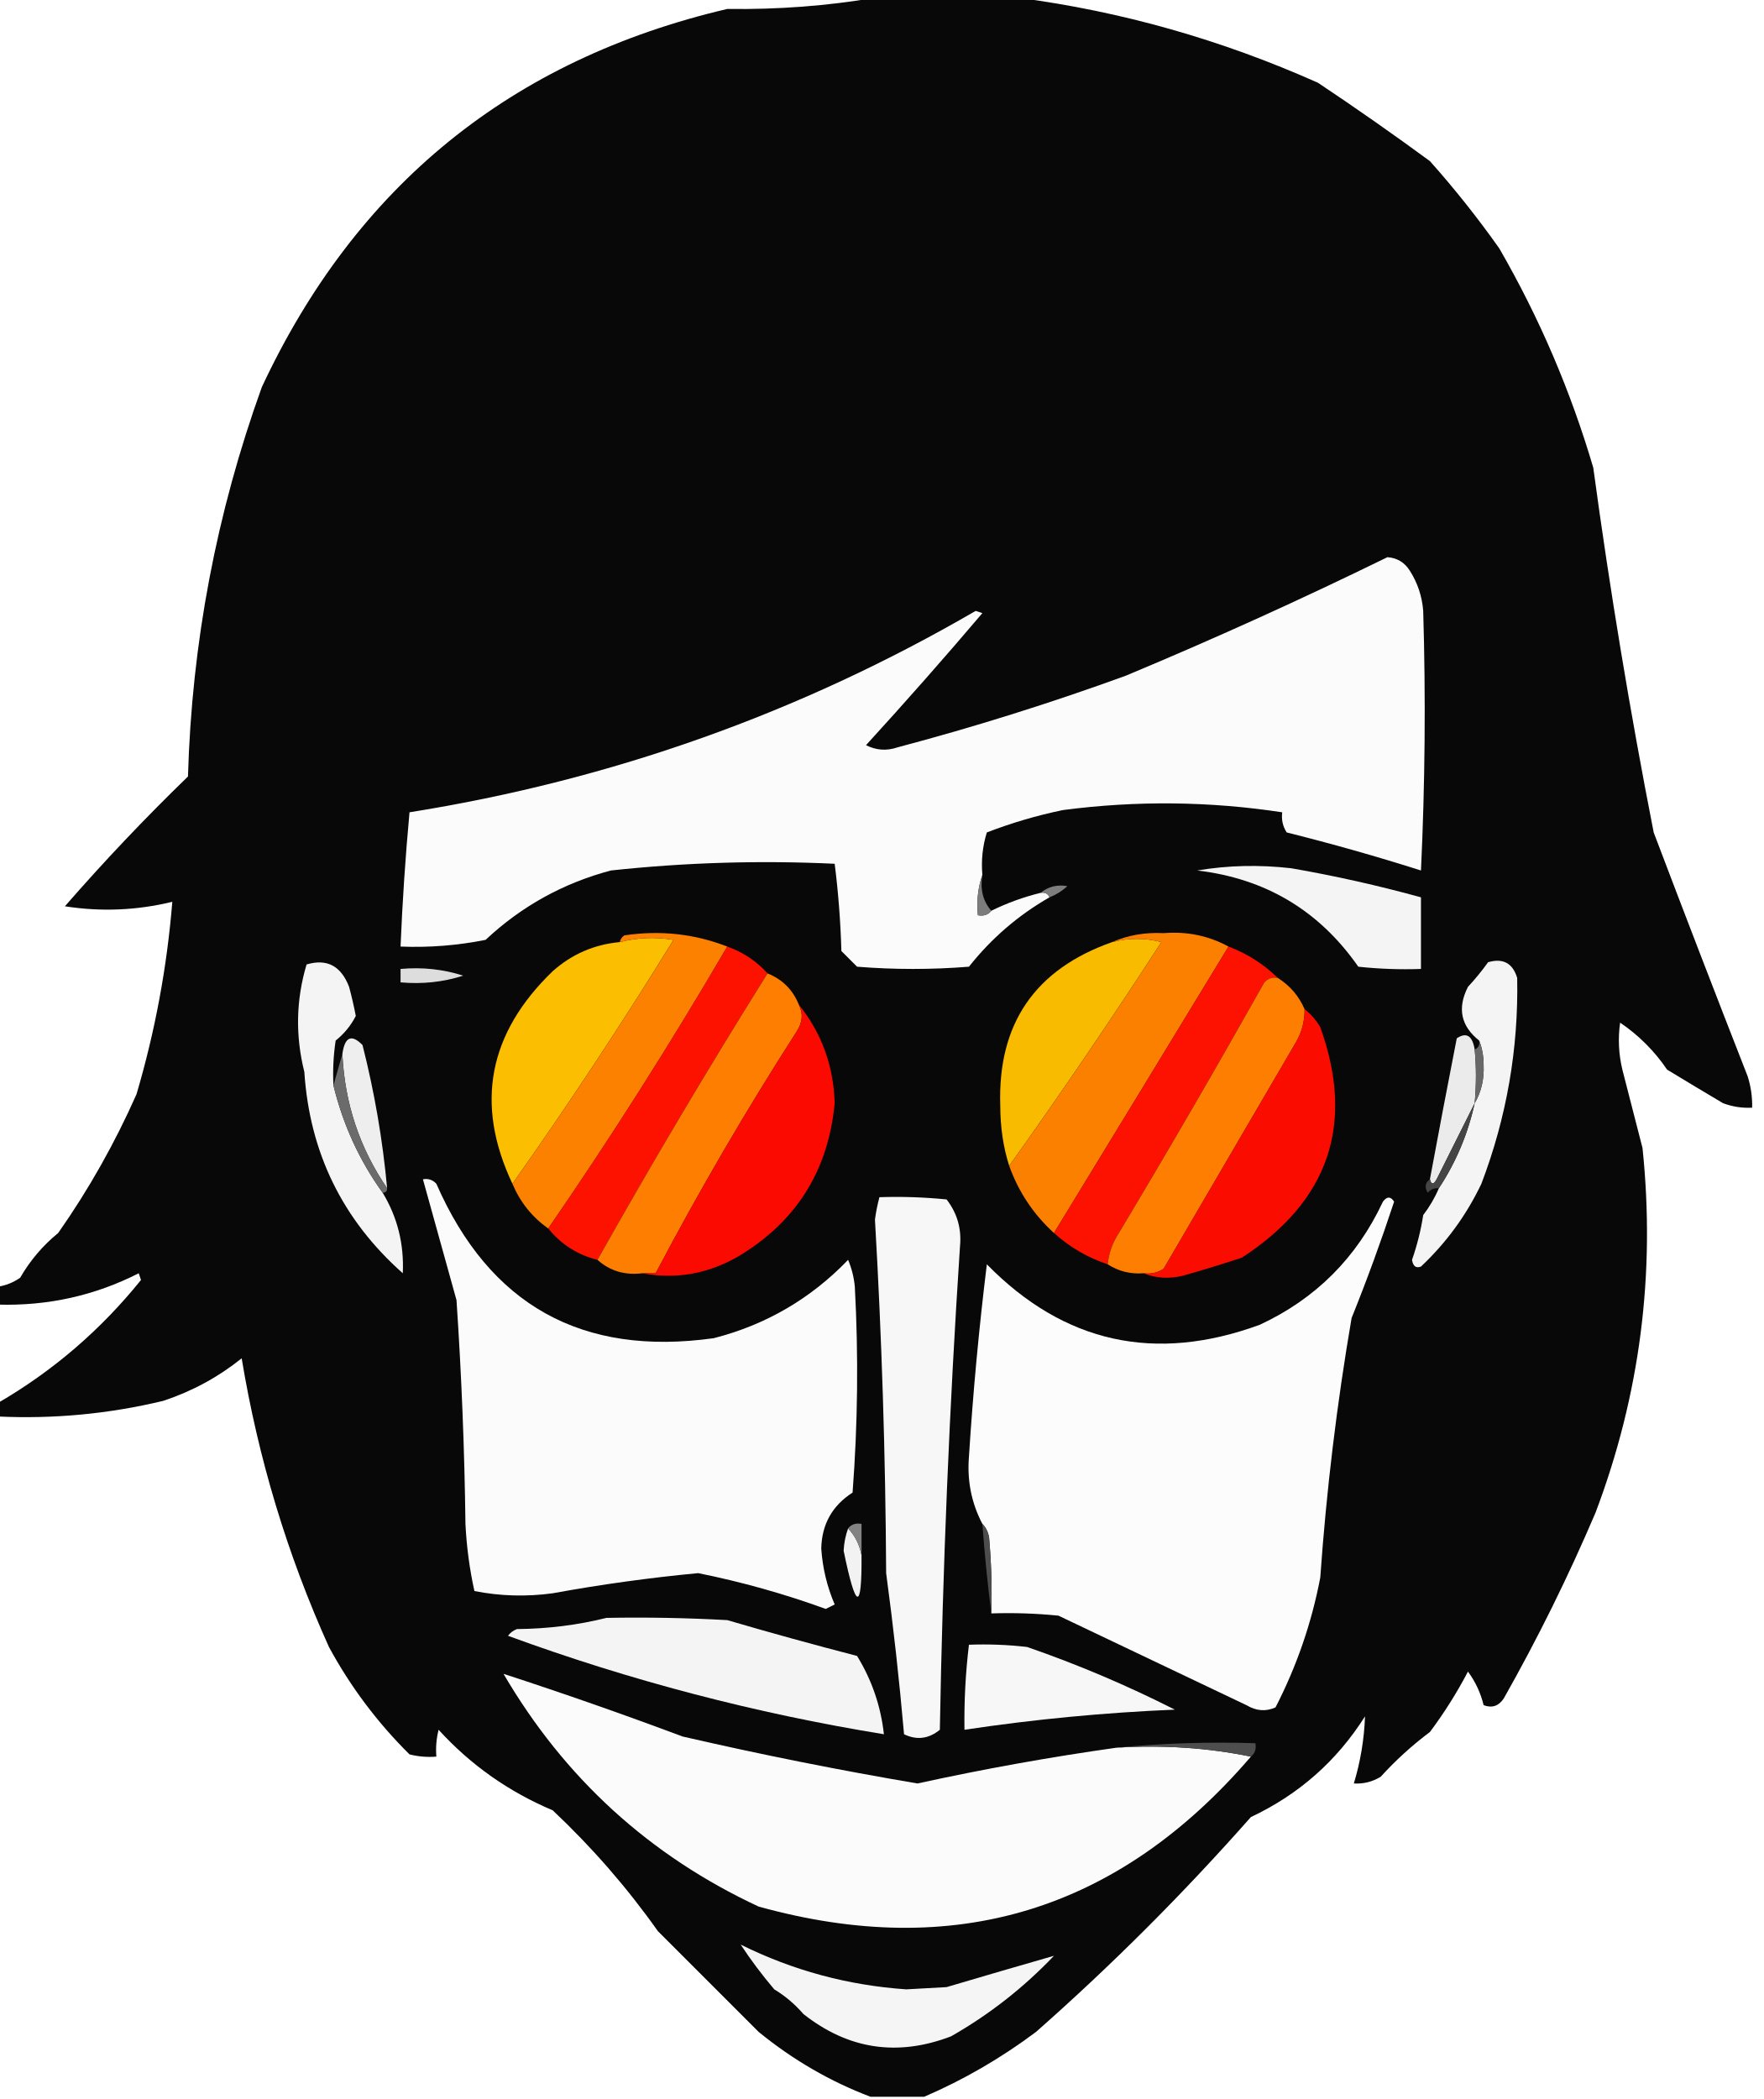
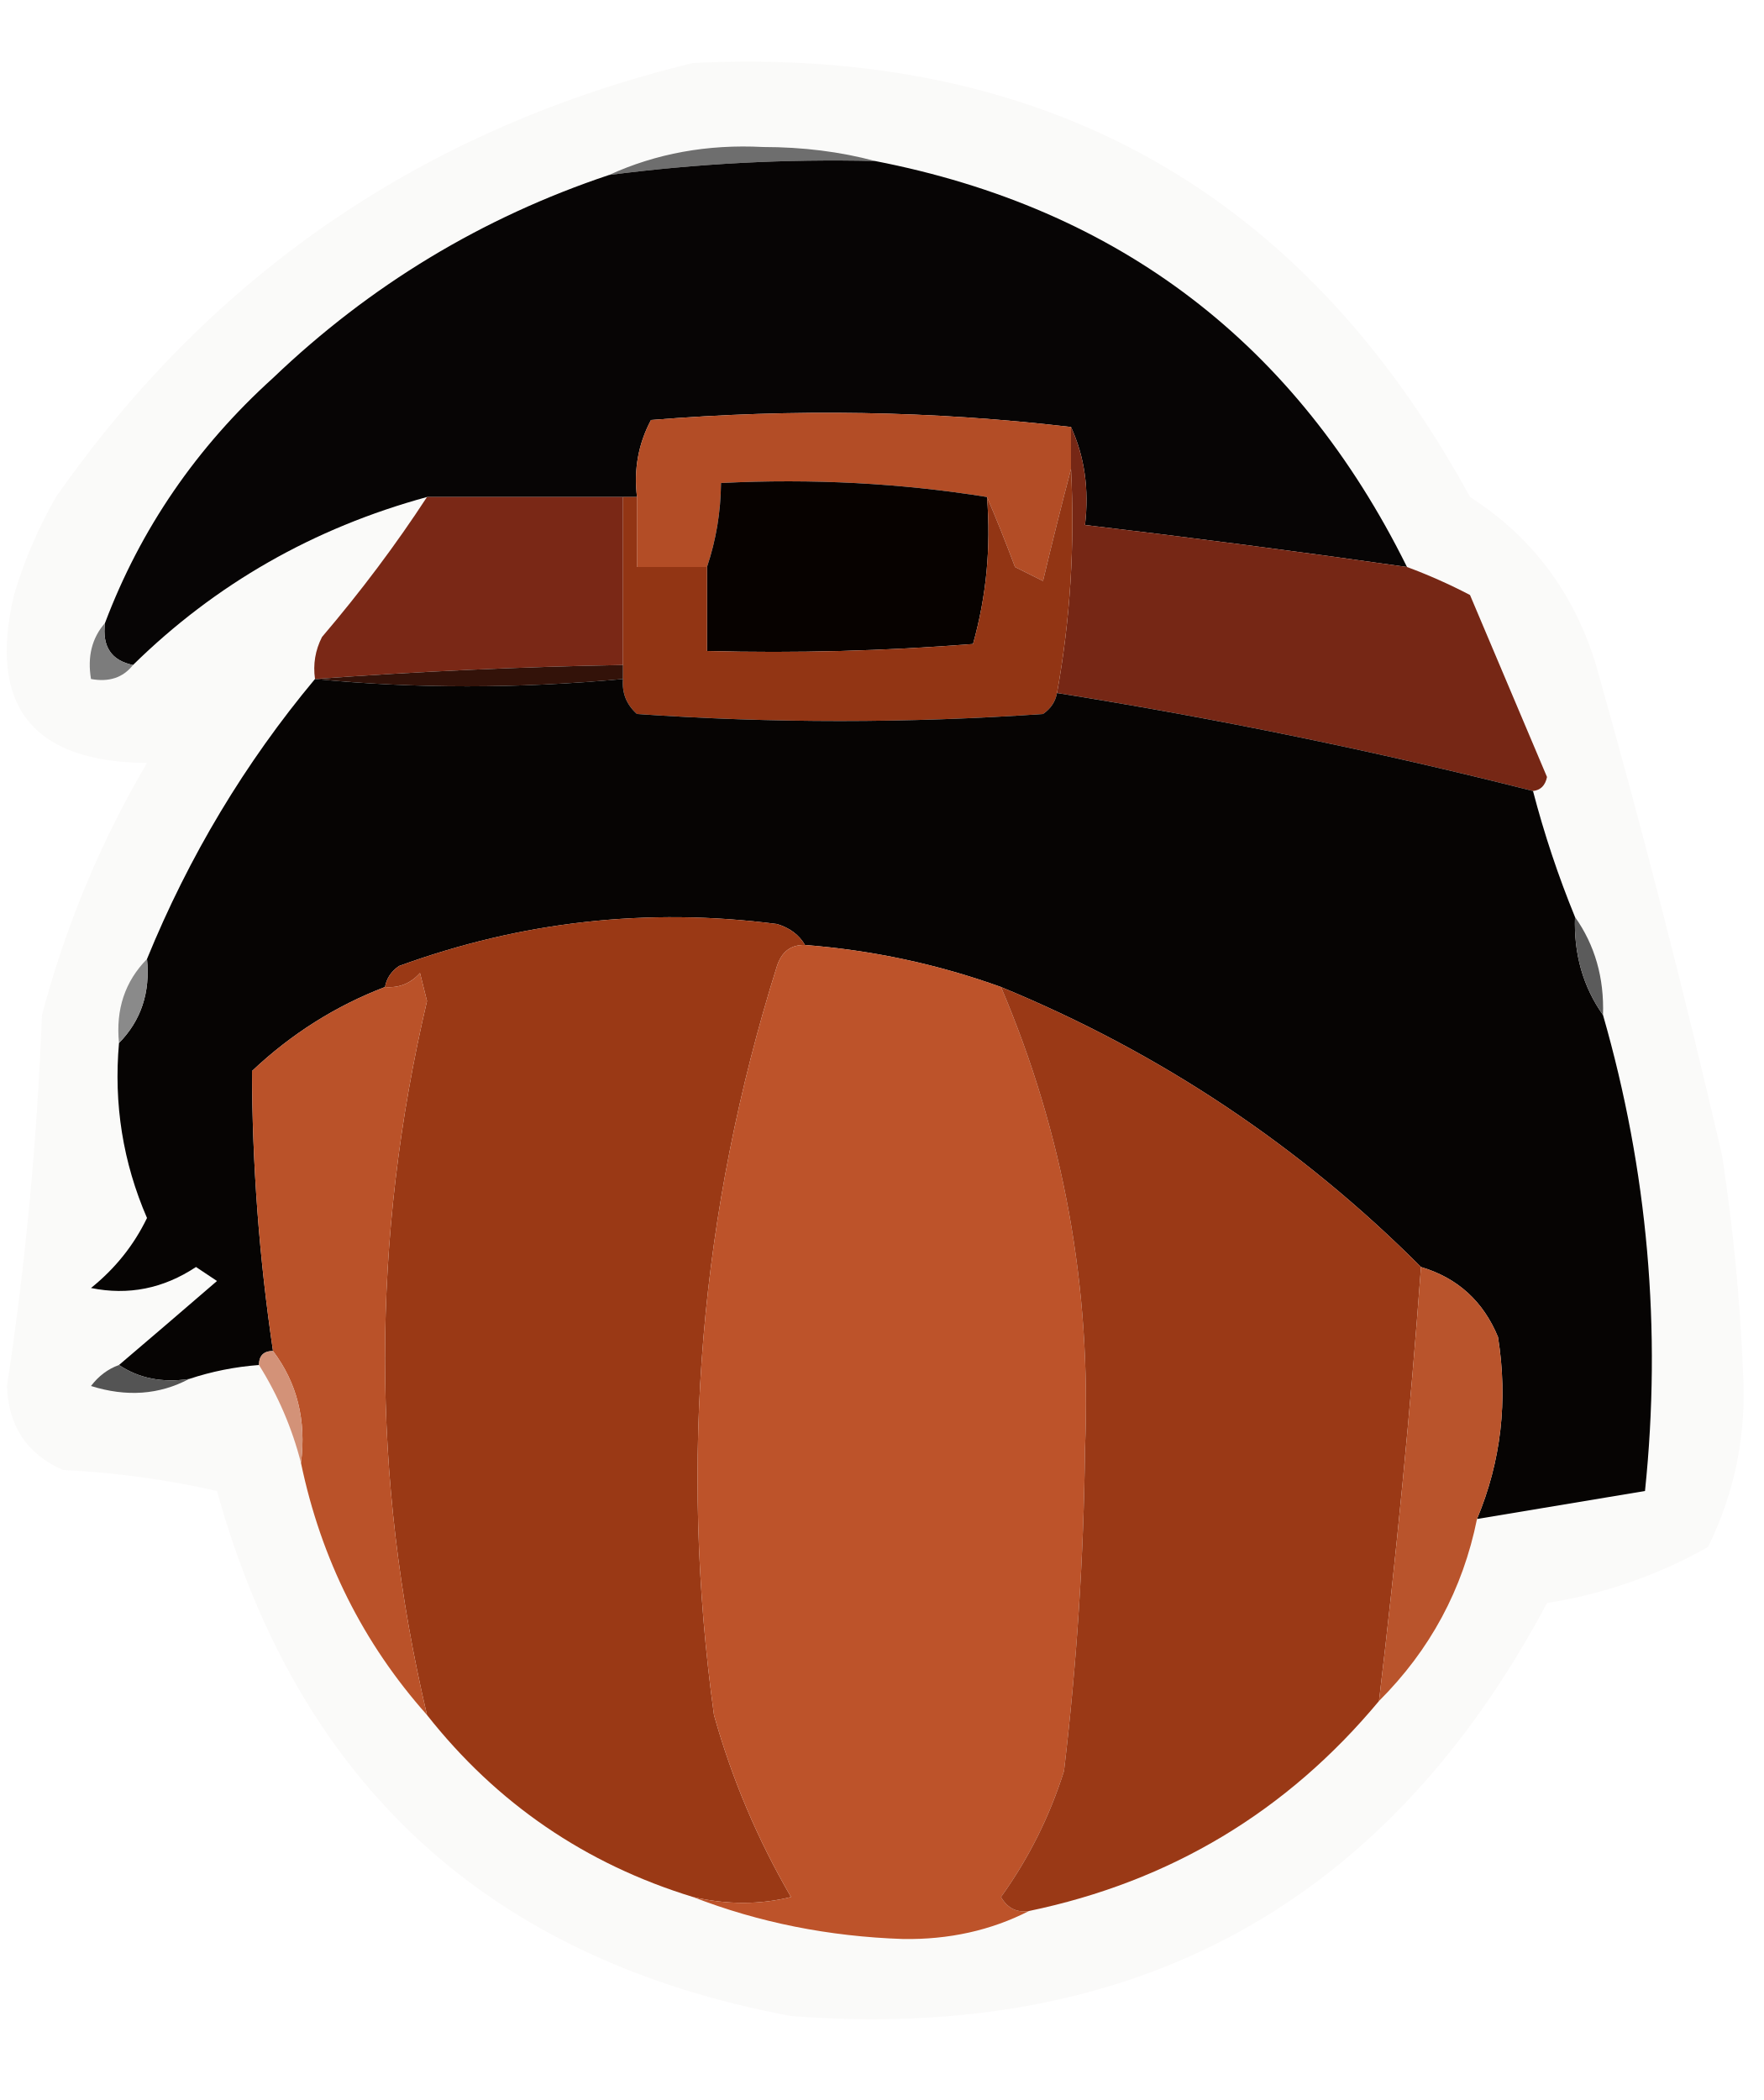
- <svg xmlns="http://www.w3.org/2000/svg" version="1.1" width="394px" height="469px" style="shape-rendering:geometricPrecision; text-rendering:geometricPrecision; image-rendering:optimizeQuality; fill-rule:evenodd; clip-rule:evenodd">
+ <svg xmlns="http://www.w3.org/2000/svg" version="1.1" width="126px" height="150px" style="shape-rendering:geometricPrecision; text-rendering:geometricPrecision; image-rendering:optimizeQuality; fill-rule:evenodd; clip-rule:evenodd">
  <g>
-     <path style="opacity:0.972" fill="#010101" d="M 195.5,-0.5 C 206.167,-0.5 216.833,-0.5 227.5,-0.5C 250.579,2.533 272.912,8.867 294.5,18.5C 302.989,24.163 311.322,29.996 319.5,36C 325.017,42.188 330.183,48.688 335,55.5C 343.942,70.99 350.942,87.324 356,104.5C 359.705,131.821 364.205,158.988 369.5,186C 376.4,204.198 383.4,222.365 390.5,240.5C 391.223,242.782 391.557,245.116 391.5,247.5C 389.266,247.62 387.099,247.287 385,246.5C 380.766,243.992 376.6,241.492 372.5,239C 369.667,234.833 366.167,231.333 362,228.5C 361.501,232.016 361.667,235.516 362.5,239C 364.003,244.907 365.503,250.74 367,256.5C 369.937,284.572 366.437,311.738 356.5,338C 350.42,352.263 343.586,366.097 336,379.5C 334.867,381.211 333.367,381.711 331.5,381C 330.842,378.273 329.675,375.773 328,373.5C 325.536,378.211 322.703,382.711 319.5,387C 315.534,389.964 311.867,393.297 308.5,397C 306.655,398.128 304.655,398.628 302.5,398.5C 303.977,393.64 304.81,388.64 305,383.5C 298.689,393.478 290.189,400.978 279.5,406C 264.439,423.061 248.439,439.061 231.5,454C 223.658,459.872 215.325,464.705 206.5,468.5C 202.5,468.5 198.5,468.5 194.5,468.5C 185.486,465.081 177.152,460.248 169.5,454C 162,446.5 154.5,439 147,431.5C 140.133,421.79 132.3,412.79 123.5,404.5C 113.618,400.322 105.118,394.322 98,386.5C 97.504,388.473 97.338,390.473 97.5,392.5C 95.473,392.662 93.473,392.495 91.5,392C 84.294,384.854 78.294,376.854 73.5,368C 64.198,347.383 57.698,325.883 54,303.5C 48.788,307.691 42.955,310.857 36.5,313C 24.352,315.922 12.019,317.089 -0.5,316.5C -0.5,315.5 -0.5,314.5 -0.5,313.5C 11.829,306.343 22.495,297.177 31.5,286C 31.333,285.5 31.167,285 31,284.5C 21.172,289.494 10.672,291.827 -0.5,291.5C -0.5,290.167 -0.5,288.833 -0.5,287.5C 1.312,287.229 2.978,286.562 4.5,285.5C 6.73,281.64 9.564,278.306 13,275.5C 19.784,265.838 25.617,255.505 30.5,244.5C 34.651,230.439 37.318,216.105 38.5,201.5C 30.565,203.429 22.565,203.762 14.5,202.5C 23.244,192.46 32.411,182.793 42,173.5C 42.859,143.637 48.359,114.637 58.5,86.5C 79.527,41.494 114.193,13.327 162.5,2C 173.879,2.148 184.879,1.315 195.5,-0.5 Z" />
+     <path style="opacity:0.783" fill="#f9f8f7" d="M 49.5,4.5 C 74.568,3.28 93.068,13.613 105,35.5C 109.436,38.348 112.436,42.348 114,47.5C 117.269,59.056 120.269,70.723 123,82.5C 123.788,87.639 124.288,92.806 124.5,98C 124.764,102.406 123.931,106.573 122,110.5C 118.417,112.518 114.583,113.852 110.5,114.5C 99.034,136.061 81.034,145.895 56.5,144C 34.999,139.997 21.333,127.497 15.5,106.5C 11.878,105.675 8.211,105.175 4.5,105C 1.932,103.873 0.598,101.873 0.5,99C 1.812,90.388 2.646,81.555 3,72.5C 4.684,66.136 7.184,60.136 10.5,54.5C 2.302,54.425 -0.865,50.425 1,42.5C 1.725,40.051 2.725,37.717 4,35.5C 15.202,19.483 30.369,9.15 49.5,4.5 Z" />
  </g>
  <g>
-     <path style="opacity:1" fill="#fbfbfb" d="M 219.5,195.5 C 218.523,198.287 218.19,201.287 218.5,204.5C 219.791,204.737 220.791,204.404 221.5,203.5C 225.009,201.774 228.675,200.441 232.5,199.5C 233.492,199.328 234.158,199.662 234.5,200.5C 227.518,204.496 221.518,209.663 216.5,216C 208.167,216.667 199.833,216.667 191.5,216C 190.333,214.833 189.167,213.667 188,212.5C 187.813,205.919 187.313,199.419 186.5,193C 169.792,192.21 153.125,192.71 136.5,194.5C 125.851,197.324 116.517,202.491 108.5,210C 102.231,211.257 95.898,211.757 89.5,211.5C 89.912,201.48 90.579,191.48 91.5,181.5C 136.558,174.316 178.724,159.316 218,136.5C 218.5,136.667 219,136.833 219.5,137C 211.019,146.982 202.353,156.815 193.5,166.5C 195.765,167.647 198.098,167.814 200.5,167C 217.671,162.453 234.671,157.12 251.5,151C 271.3,142.737 290.8,133.904 310,124.5C 312.151,124.643 313.818,125.643 315,127.5C 316.75,130.246 317.75,133.246 318,136.5C 318.579,155.84 318.413,175.174 317.5,194.5C 307.655,191.37 297.655,188.537 287.5,186C 286.62,184.644 286.286,183.144 286.5,181.5C 270.226,179.021 253.892,178.854 237.5,181C 231.691,182.202 226.024,183.869 220.5,186C 219.549,189.057 219.216,192.223 219.5,195.5 Z" />
+     <path style="opacity:1" fill="#6e6e6e" d="M 62.5,11.5 C 56.131,11.347 49.797,11.68 43.5,12.5C 46.865,10.961 50.531,10.294 54.5,10.5C 57.355,10.502 60.022,10.836 62.5,11.5 Z" />
  </g>
  <g>
-     <path style="opacity:1" fill="#f4f4f4" d="M 267.5,194.5 C 274.321,193.345 281.321,193.179 288.5,194C 298.294,195.699 307.961,197.866 317.5,200.5C 317.5,205.833 317.5,211.167 317.5,216.5C 312.821,216.666 308.155,216.499 303.5,216C 294.761,203.46 282.761,196.294 267.5,194.5 Z" />
+     <path style="opacity:1" fill="#070505" d="M 62.5,11.5 C 79.942,14.89 92.608,24.556 100.5,40.5C 92.847,39.407 85.18,38.407 77.5,37.5C 77.802,34.941 77.468,32.607 76.5,30.5C 66.675,29.342 56.675,29.175 46.5,30C 45.594,31.7 45.261,33.533 45.5,35.5C 45.167,35.5 44.833,35.5 44.5,35.5C 39.833,35.5 35.167,35.5 30.5,35.5C 22.383,37.72 15.383,41.72 9.5,47.5C 7.952,47.179 7.285,46.179 7.5,44.5C 10.041,37.771 14.041,31.937 19.5,27C 26.437,20.367 34.437,15.533 43.5,12.5C 49.797,11.68 56.131,11.347 62.5,11.5 Z" />
  </g>
  <g>
-     <path style="opacity:1" fill="#7c7c7c" d="M 219.5,195.5 C 218.964,198.698 219.631,201.365 221.5,203.5C 220.791,204.404 219.791,204.737 218.5,204.5C 218.19,201.287 218.523,198.287 219.5,195.5 Z" />
+     <path style="opacity:1" fill="#b34d26" d="M 76.5,30.5 C 76.5,31.5 76.5,32.5 76.5,33.5C 75.834,36.028 75.168,38.694 74.5,41.5C 73.833,41.167 73.167,40.833 72.5,40.5C 71.83,38.709 71.163,37.042 70.5,35.5C 64.355,34.51 58.022,34.176 51.5,34.5C 51.483,36.565 51.15,38.565 50.5,40.5C 48.833,40.5 47.167,40.5 45.5,40.5C 45.5,38.833 45.5,37.167 45.5,35.5C 45.261,33.533 45.594,31.7 46.5,30C 56.675,29.175 66.675,29.342 76.5,30.5 Z" />
  </g>
  <g>
-     <path style="opacity:1" fill="#7d7d7d" d="M 234.5,200.5 C 234.158,199.662 233.492,199.328 232.5,199.5C 234.225,198.095 236.225,197.595 238.5,198C 237.307,199.095 235.973,199.928 234.5,200.5 Z" />
+     <path style="opacity:1" fill="#7a2816" d="M 30.5,35.5 C 35.167,35.5 39.833,35.5 44.5,35.5C 44.5,39.5 44.5,43.5 44.5,47.5C 37.155,47.629 29.822,47.962 22.5,48.5C 22.351,47.448 22.517,46.448 23,45.5C 25.773,42.247 28.273,38.914 30.5,35.5 Z" />
  </g>
  <g>
-     <path style="opacity:1" fill="#fcbe00" d="M 114.5,264.5 C 106.084,246.735 109.084,230.902 123.5,217C 127.788,213.19 132.788,211.023 138.5,210.5C 142.446,209.473 146.446,209.306 150.5,210C 139.03,228.614 127.03,246.781 114.5,264.5 Z" />
+     <path style="opacity:1" fill="#070200" d="M 70.5,35.5 C 70.789,39.106 70.456,42.606 69.5,46C 63.175,46.499 56.842,46.666 50.5,46.5C 50.5,44.5 50.5,42.5 50.5,40.5C 51.15,38.565 51.483,36.565 51.5,34.5C 58.022,34.176 64.355,34.51 70.5,35.5 Z" />
  </g>
  <g>
-     <path style="opacity:1" fill="#fd8100" d="M 162.5,211.5 C 149.913,233.064 136.579,254.064 122.5,274.5C 118.883,271.936 116.216,268.603 114.5,264.5C 127.03,246.781 139.03,228.614 150.5,210C 146.446,209.306 142.446,209.473 138.5,210.5C 138.611,209.883 138.944,209.383 139.5,209C 147.493,207.807 155.159,208.641 162.5,211.5 Z" />
+     <path style="opacity:1" fill="#762715" d="M 76.5,30.5 C 77.468,32.607 77.802,34.941 77.5,37.5C 85.18,38.407 92.847,39.407 100.5,40.5C 102.03,41.067 103.53,41.733 105,42.5C 106.833,46.833 108.667,51.167 110.5,55.5C 110.376,56.107 110.043,56.44 109.5,56.5C 98.322,53.664 86.989,51.331 75.5,49.5C 76.449,44.26 76.782,38.926 76.5,33.5C 76.5,32.5 76.5,31.5 76.5,30.5 Z" />
  </g>
  <g>
-     <path style="opacity:1" fill="#f9bb00" d="M 225.5,260.5 C 224.174,256.386 223.507,251.886 223.5,247C 222.914,228.749 231.247,216.582 248.5,210.5C 252.195,209.54 255.861,209.54 259.5,210.5C 248.499,227.481 237.166,244.148 225.5,260.5 Z" />
+     <path style="opacity:1" fill="#923514" d="M 76.5,33.5 C 76.782,38.926 76.449,44.26 75.5,49.5C 75.389,50.117 75.056,50.617 74.5,51C 64.833,51.667 55.167,51.667 45.5,51C 44.748,50.329 44.414,49.496 44.5,48.5C 44.5,48.167 44.5,47.833 44.5,47.5C 44.5,43.5 44.5,39.5 44.5,35.5C 44.833,35.5 45.167,35.5 45.5,35.5C 45.5,37.167 45.5,38.833 45.5,40.5C 47.167,40.5 48.833,40.5 50.5,40.5C 50.5,42.5 50.5,44.5 50.5,46.5C 56.842,46.666 63.175,46.499 69.5,46C 70.456,42.606 70.789,39.106 70.5,35.5C 71.163,37.042 71.83,38.709 72.5,40.5C 73.167,40.833 73.833,41.167 74.5,41.5C 75.168,38.694 75.834,36.028 76.5,33.5 Z" />
  </g>
  <g>
-     <path style="opacity:1" fill="#fc8000" d="M 274.5,211.5 C 261.547,232.803 248.547,254.136 235.5,275.5C 230.913,271.323 227.58,266.323 225.5,260.5C 237.166,244.148 248.499,227.481 259.5,210.5C 255.861,209.54 252.195,209.54 248.5,210.5C 252.034,208.952 255.867,208.286 260,208.5C 265.229,208.078 270.062,209.078 274.5,211.5 Z" />
+     <path style="opacity:1" fill="#7c7c7c" d="M 7.5,44.5 C 7.285,46.179 7.952,47.179 9.5,47.5C 8.791,48.404 7.791,48.737 6.5,48.5C 6.232,46.901 6.566,45.568 7.5,44.5 Z" />
  </g>
  <g>
-     <path style="opacity:1" fill="#fd1200" d="M 162.5,211.5 C 166.054,212.769 169.054,214.769 171.5,217.5C 158.306,238.56 145.639,259.893 133.5,281.5C 129.053,280.385 125.387,278.052 122.5,274.5C 136.579,254.064 149.913,233.064 162.5,211.5 Z" />
+     <path style="opacity:1" fill="#331209" d="M 44.5,47.5 C 44.5,47.833 44.5,48.167 44.5,48.5C 36.993,49.198 29.659,49.198 22.5,48.5C 29.822,47.962 37.155,47.629 44.5,47.5 Z" />
  </g>
  <g>
-     <path style="opacity:1" fill="#fd1100" d="M 274.5,211.5 C 278.683,213.087 282.35,215.421 285.5,218.5C 284.325,218.281 283.325,218.614 282.5,219.5C 271.919,238.33 261.086,256.997 250,275.5C 248.589,277.65 247.755,279.984 247.5,282.5C 242.998,280.992 238.998,278.659 235.5,275.5C 248.547,254.136 261.547,232.803 274.5,211.5 Z" />
+     <path style="opacity:1" fill="#060403" d="M 22.5,48.5 C 29.659,49.198 36.993,49.198 44.5,48.5C 44.414,49.496 44.748,50.329 45.5,51C 55.167,51.667 64.833,51.667 74.5,51C 75.056,50.617 75.389,50.117 75.5,49.5C 86.989,51.331 98.322,53.664 109.5,56.5C 110.302,59.574 111.302,62.574 112.5,65.5C 112.41,68.152 113.076,70.486 114.5,72.5C 117.699,83.626 118.699,94.959 117.5,106.5C 113.5,107.167 109.5,107.833 105.5,108.5C 107.222,104.384 107.722,100.05 107,95.5C 105.945,92.944 104.112,91.278 101.5,90.5C 92.851,81.84 82.851,75.173 71.5,70.5C 66.992,68.874 62.325,67.874 57.5,67.5C 57.083,66.778 56.416,66.278 55.5,66C 46.249,64.807 37.249,65.807 28.5,69C 27.944,69.383 27.611,69.883 27.5,70.5C 23.968,71.853 20.801,73.853 18,76.5C 18.015,83.194 18.515,89.861 19.5,96.5C 18.833,96.5 18.5,96.833 18.5,97.5C 16.784,97.629 15.117,97.962 13.5,98.5C 11.585,98.784 9.919,98.451 8.5,97.5C 10.789,95.552 13.122,93.552 15.5,91.5C 15,91.167 14.5,90.833 14,90.5C 11.67,92.043 9.17,92.543 6.5,92C 8.227,90.611 9.561,88.944 10.5,87C 8.78,83.025 8.113,78.859 8.5,74.5C 10.074,72.898 10.741,70.898 10.5,68.5C 13.497,61.162 17.497,54.495 22.5,48.5 Z" />
  </g>
  <g>
-     <path style="opacity:1" fill="#f4f4f4" d="M 74.5,242.5 C 76.65,251.323 80.317,259.323 85.5,266.5C 88.807,271.977 90.307,277.977 90,284.5C 76.519,272.537 69.186,257.537 68,239.5C 65.975,231.404 66.142,223.404 68.5,215.5C 73.037,214.145 76.204,215.812 78,220.5C 78.579,222.649 79.079,224.815 79.5,227C 78.413,229.138 76.913,230.972 75,232.5C 74.502,235.817 74.335,239.15 74.5,242.5 Z" />
+     <path style="opacity:1" fill="#9a3915" d="M 57.5,67.5 C 56.503,67.47 55.836,67.97 55.5,69C 49.997,86.519 48.497,104.352 51,122.5C 52.276,127.054 54.109,131.387 56.5,135.5C 54.282,136.057 51.949,136.057 49.5,135.5C 41.81,133.143 35.477,128.809 30.5,122.5C 26.503,105.53 26.503,88.53 30.5,71.5C 30.333,70.833 30.167,70.167 30,69.5C 29.329,70.252 28.496,70.586 27.5,70.5C 27.611,69.883 27.944,69.383 28.5,69C 37.249,65.807 46.249,64.807 55.5,66C 56.416,66.278 57.083,66.778 57.5,67.5 Z" />
  </g>
  <g>
-     <path style="opacity:1" fill="#f4f4f4" d="M 321.5,265.5 C 325.334,259.668 328,253.335 329.5,246.5C 330.973,243.983 331.64,241.15 331.5,238C 331.494,235.967 331.161,234.134 330.5,232.5C 326.412,229.259 325.578,225.259 328,220.5C 329.62,218.759 331.12,216.925 332.5,215C 335.827,214.03 337.993,215.197 339,218.5C 339.308,234.345 336.641,249.678 331,264.5C 327.66,271.508 323.16,277.674 317.5,283C 316.4,283.432 315.733,282.932 315.5,281.5C 316.641,278.245 317.474,274.911 318,271.5C 319.442,269.609 320.609,267.609 321.5,265.5 Z" />
+     <path style="opacity:1" fill="#bd532a" d="M 57.5,67.5 C 62.325,67.874 66.992,68.874 71.5,70.5C 75.97,80.979 77.97,91.979 77.5,103.5C 77.409,111.194 76.909,118.861 76,126.5C 74.973,129.754 73.473,132.754 71.5,135.5C 71.957,136.298 72.624,136.631 73.5,136.5C 70.785,137.886 67.785,138.553 64.5,138.5C 59.197,138.322 54.197,137.322 49.5,135.5C 51.949,136.057 54.282,136.057 56.5,135.5C 54.109,131.387 52.276,127.054 51,122.5C 48.497,104.352 49.997,86.519 55.5,69C 55.836,67.97 56.503,67.47 57.5,67.5 Z" />
  </g>
  <g>
-     <path style="opacity:1" fill="#dddddd" d="M 89.5,216.5 C 94.361,216.063 99.028,216.563 103.5,218C 99.028,219.437 94.361,219.937 89.5,219.5C 89.5,218.5 89.5,217.5 89.5,216.5 Z" />
+     <path style="opacity:1" fill="#5b5b5b" d="M 112.5,65.5 C 113.924,67.514 114.59,69.848 114.5,72.5C 113.076,70.486 112.41,68.152 112.5,65.5 Z" />
  </g>
  <g>
-     <path style="opacity:1" fill="#fd7e00" d="M 171.5,217.5 C 174.833,218.833 177.167,221.167 178.5,224.5C 179.498,226.45 179.332,228.45 178,230.5C 166.728,248.042 156.228,266.042 146.5,284.5C 145.5,284.5 144.5,284.5 143.5,284.5C 139.584,284.975 136.251,283.975 133.5,281.5C 145.639,259.893 158.306,238.56 171.5,217.5 Z" />
+     <path style="opacity:1" fill="#ba5229" d="M 30.5,122.5 C 25.933,117.365 22.933,111.365 21.5,104.5C 21.889,101.447 21.223,98.78 19.5,96.5C 18.515,89.861 18.015,83.194 18,76.5C 20.801,73.853 23.968,71.853 27.5,70.5C 28.496,70.586 29.329,70.252 30,69.5C 30.167,70.167 30.333,70.833 30.5,71.5C 26.503,88.53 26.503,105.53 30.5,122.5 Z" />
  </g>
  <g>
-     <path style="opacity:1" fill="#fd7e00" d="M 285.5,218.5 C 288.243,220.239 290.243,222.573 291.5,225.5C 291.538,228.181 290.871,230.681 289.5,233C 279.669,249.812 269.836,266.646 260,283.5C 258.644,284.38 257.144,284.714 255.5,284.5C 252.579,284.717 249.913,284.051 247.5,282.5C 247.755,279.984 248.589,277.65 250,275.5C 261.086,256.997 271.919,238.33 282.5,219.5C 283.325,218.614 284.325,218.281 285.5,218.5 Z" />
+     <path style="opacity:1" fill="#8a8a8a" d="M 10.5,68.5 C 10.741,70.898 10.074,72.898 8.5,74.5C 8.259,72.102 8.926,70.102 10.5,68.5 Z" />
  </g>
  <g>
-     <path style="opacity:1" fill="#fa0a00" d="M 178.5,224.5 C 183.593,230.824 186.26,238.157 186.5,246.5C 185.059,261.771 177.726,273.271 164.5,281C 157.791,284.713 150.791,285.879 143.5,284.5C 144.5,284.5 145.5,284.5 146.5,284.5C 156.228,266.042 166.728,248.042 178,230.5C 179.332,228.45 179.498,226.45 178.5,224.5 Z" />
+     <path style="opacity:1" fill="#9a3916" d="M 71.5,70.5 C 82.851,75.173 92.851,81.84 101.5,90.5C 100.746,100.713 99.746,111.046 98.5,121.5C 91.928,129.399 83.595,134.399 73.5,136.5C 72.624,136.631 71.957,136.298 71.5,135.5C 73.473,132.754 74.973,129.754 76,126.5C 76.909,118.861 77.409,111.194 77.5,103.5C 77.97,91.979 75.97,80.979 71.5,70.5 Z" />
  </g>
  <g>
-     <path style="opacity:1" fill="#fb0c00" d="M 291.5,225.5 C 292.885,226.574 294.051,227.907 295,229.5C 302.783,251.174 296.949,268.34 277.5,281C 273.128,282.442 268.795,283.775 264.5,285C 261.304,285.805 258.304,285.638 255.5,284.5C 257.144,284.714 258.644,284.38 260,283.5C 269.836,266.646 279.669,249.812 289.5,233C 290.871,230.681 291.538,228.181 291.5,225.5 Z" />
+     <path style="opacity:1" fill="#b9542c" d="M 101.5,90.5 C 104.112,91.278 105.945,92.944 107,95.5C 107.722,100.05 107.222,104.384 105.5,108.5C 104.485,113.522 102.151,117.856 98.5,121.5C 99.746,111.046 100.746,100.713 101.5,90.5 Z" />
  </g>
  <g>
-     <path style="opacity:1" fill="#eeeeee" d="M 86.5,265.5 C 80.353,256.516 77.019,246.516 76.5,235.5C 77.035,231.666 78.535,230.999 81,233.5C 83.674,244.033 85.507,254.7 86.5,265.5 Z" />
+     <path style="opacity:1" fill="#545454" d="M 8.5,97.5 C 9.919,98.451 11.585,98.784 13.5,98.5C 11.372,99.629 9.039,99.796 6.5,99C 7.044,98.283 7.711,97.783 8.5,97.5 Z" />
  </g>
  <g>
-     <path style="opacity:1" fill="#ebebeb" d="M 329.5,234.5 C 329.874,238.336 329.874,242.336 329.5,246.5C 326.761,251.978 323.928,257.644 321,263.5C 320.31,264.738 319.81,264.738 319.5,263.5C 321.446,252.993 323.446,242.493 325.5,232C 327.658,230.566 328.991,231.4 329.5,234.5 Z" />
-   </g>
-   <g>
-     <path style="opacity:1" fill="#686868" d="M 330.5,232.5 C 331.161,234.134 331.494,235.967 331.5,238C 331.64,241.15 330.973,243.983 329.5,246.5C 329.874,242.336 329.874,238.336 329.5,234.5C 330.338,234.158 330.672,233.492 330.5,232.5 Z" />
-   </g>
-   <g>
-     <path style="opacity:1" fill="#454545" d="M 329.5,246.5 C 328,253.335 325.334,259.668 321.5,265.5C 320.504,265.414 319.671,265.748 319,266.5C 318.26,265.251 318.427,264.251 319.5,263.5C 319.81,264.738 320.31,264.738 321,263.5C 323.928,257.644 326.761,251.978 329.5,246.5 Z" />
-   </g>
-   <g>
-     <path style="opacity:1" fill="#6b6b6b" d="M 76.5,235.5 C 77.019,246.516 80.353,256.516 86.5,265.5C 86.5,266.167 86.167,266.5 85.5,266.5C 80.317,259.323 76.65,251.323 74.5,242.5C 75.167,240.167 75.833,237.833 76.5,235.5 Z" />
-   </g>
-   <g>
-     <path style="opacity:1" fill="#fbfbfb" d="M 94.5,263.5 C 95.675,263.281 96.675,263.614 97.5,264.5C 109.382,291.638 130.049,303.138 159.5,299C 171.165,296.002 181.165,290.168 189.5,281.5C 190.308,283.423 190.808,285.423 191,287.5C 191.833,302.844 191.666,318.178 190.5,333.5C 185.956,336.42 183.623,340.587 183.5,346C 183.793,350.338 184.793,354.505 186.5,358.5C 185.833,358.833 185.167,359.167 184.5,359.5C 175.239,356.128 165.739,353.461 156,351.5C 145.096,352.534 134.263,354.034 123.5,356C 117.584,356.807 111.75,356.641 106,355.5C 104.915,350.563 104.248,345.563 104,340.5C 103.789,323.812 103.122,307.145 102,290.5C 99.496,281.495 96.996,272.495 94.5,263.5 Z" />
-   </g>
-   <g>
-     <path style="opacity:1" fill="#f7f7f7" d="M 196.5,267.5 C 201.511,267.334 206.511,267.501 211.5,268C 213.886,271.08 214.886,274.58 214.5,278.5C 212.134,314.461 210.634,350.461 210,386.5C 207.5,388.536 204.833,388.87 202,387.5C 200.95,375.469 199.617,363.469 198,351.5C 197.858,325.136 197.024,298.802 195.5,272.5C 195.728,270.793 196.062,269.126 196.5,267.5 Z" />
-   </g>
-   <g>
-     <path style="opacity:1" fill="#fcfcfc" d="M 221.5,360.5 C 221.666,354.824 221.499,349.157 221,343.5C 220.768,342.263 220.268,341.263 219.5,340.5C 217.067,335.839 216.067,330.839 216.5,325.5C 217.408,311.119 218.741,296.786 220.5,282.5C 237.753,300.09 258.087,304.59 281.5,296C 293.975,290.192 303.141,281.025 309,268.5C 309.893,267.289 310.726,267.289 311.5,268.5C 308.618,277.265 305.451,285.932 302,294.5C 298.701,313.714 296.368,333.047 295,352.5C 293.06,362.653 289.727,372.319 285,381.5C 282.853,382.476 280.686,382.309 278.5,381C 264.5,374.333 250.5,367.667 236.5,361C 231.511,360.501 226.511,360.334 221.5,360.5 Z" />
-   </g>
-   <g>
-     <path style="opacity:1" fill="#f2f2f2" d="M 189.5,341.5 C 191.06,343.156 192.06,345.156 192.5,347.5C 192.584,360.181 191.251,359.848 188.5,346.5C 188.592,344.742 188.925,343.076 189.5,341.5 Z" />
-   </g>
-   <g>
-     <path style="opacity:1" fill="#838383" d="M 189.5,341.5 C 190.209,340.596 191.209,340.263 192.5,340.5C 192.5,342.833 192.5,345.167 192.5,347.5C 192.06,345.156 191.06,343.156 189.5,341.5 Z" />
-   </g>
-   <g>
-     <path style="opacity:1" fill="#4d4d4d" d="M 219.5,340.5 C 220.268,341.263 220.768,342.263 221,343.5C 221.499,349.157 221.666,354.824 221.5,360.5C 220.671,353.991 220.005,347.324 219.5,340.5 Z" />
-   </g>
-   <g>
-     <path style="opacity:1" fill="#f4f4f4" d="M 135.5,361.5 C 144.506,361.334 153.506,361.5 162.5,362C 172.127,364.823 181.794,367.49 191.5,370C 194.803,375.374 196.803,381.208 197.5,387.5C 168.722,382.816 140.722,375.483 113.5,365.5C 114.025,364.808 114.692,364.308 115.5,364C 122.412,363.937 129.079,363.103 135.5,361.5 Z" />
-   </g>
-   <g>
-     <path style="opacity:1" fill="#f7f7f7" d="M 216.5,367.5 C 220.846,367.334 225.179,367.501 229.5,368C 240.806,371.912 251.806,376.579 262.5,382C 246.714,382.663 231.047,384.163 215.5,386.5C 215.407,380.137 215.74,373.804 216.5,367.5 Z" />
-   </g>
-   <g>
-     <path style="opacity:1" fill="#fbfbfb" d="M 249.5,390.5 C 259.889,389.859 269.889,390.526 279.5,392.5C 249.896,426.984 213.23,438.151 169.5,426C 145.147,414.652 126.147,397.318 112.5,374C 125.855,378.347 139.189,383.013 152.5,388C 169.899,392.013 187.399,395.513 205,398.5C 219.751,395.269 234.584,392.603 249.5,390.5 Z" />
-   </g>
-   <g>
-     <path style="opacity:1" fill="#4e4e4e" d="M 249.5,390.5 C 259.653,389.506 269.986,389.172 280.5,389.5C 280.737,390.791 280.404,391.791 279.5,392.5C 269.889,390.526 259.889,389.859 249.5,390.5 Z" />
-   </g>
-   <g>
-     <path style="opacity:1" fill="#f5f5f5" d="M 165.5,434.5 C 177.145,440.277 189.479,443.61 202.5,444.5C 205.5,444.333 208.5,444.167 211.5,444C 219.584,441.605 227.584,439.272 235.5,437C 228.693,444.145 221.027,450.145 212.5,455C 200.519,459.582 189.519,457.915 179.5,450C 177.612,447.81 175.445,445.977 173,444.5C 170.259,441.271 167.759,437.938 165.5,434.5 Z" />
+     <path style="opacity:1" fill="#d39278" d="M 18.5,97.5 C 18.5,96.833 18.833,96.5 19.5,96.5C 21.223,98.78 21.889,101.447 21.5,104.5C 20.869,102.025 19.869,99.692 18.5,97.5 Z" />
  </g>
</svg>
